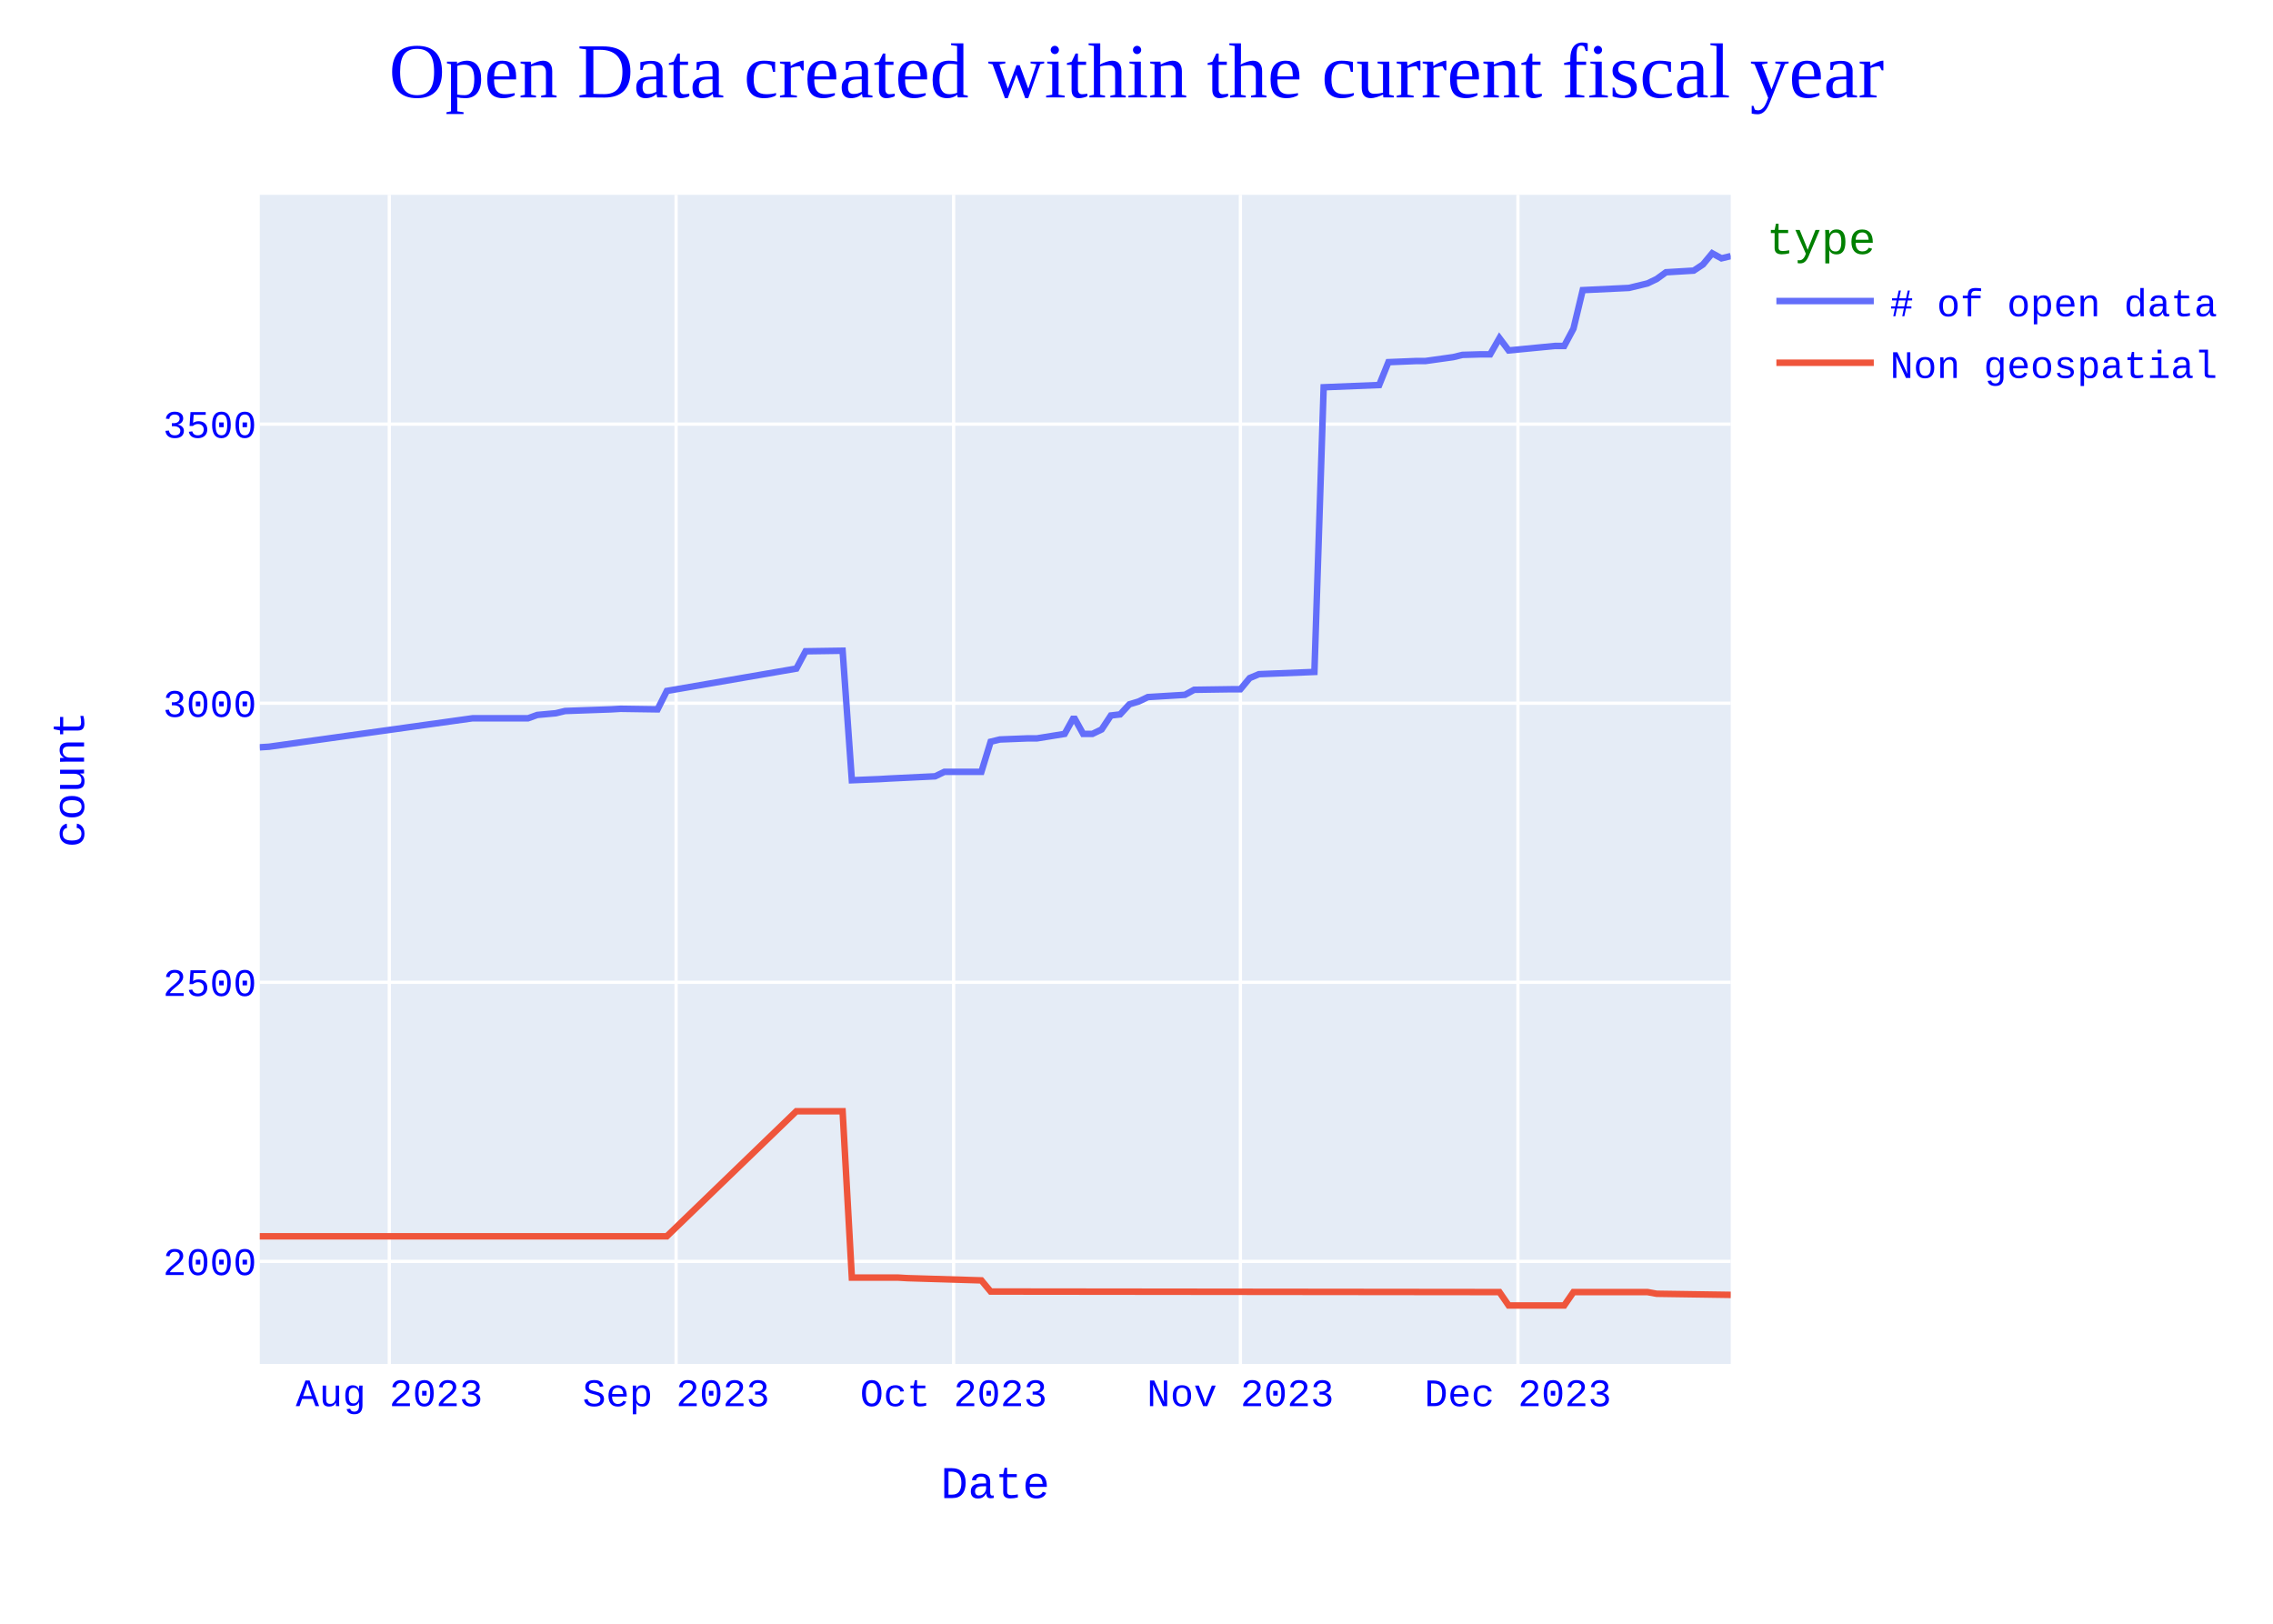
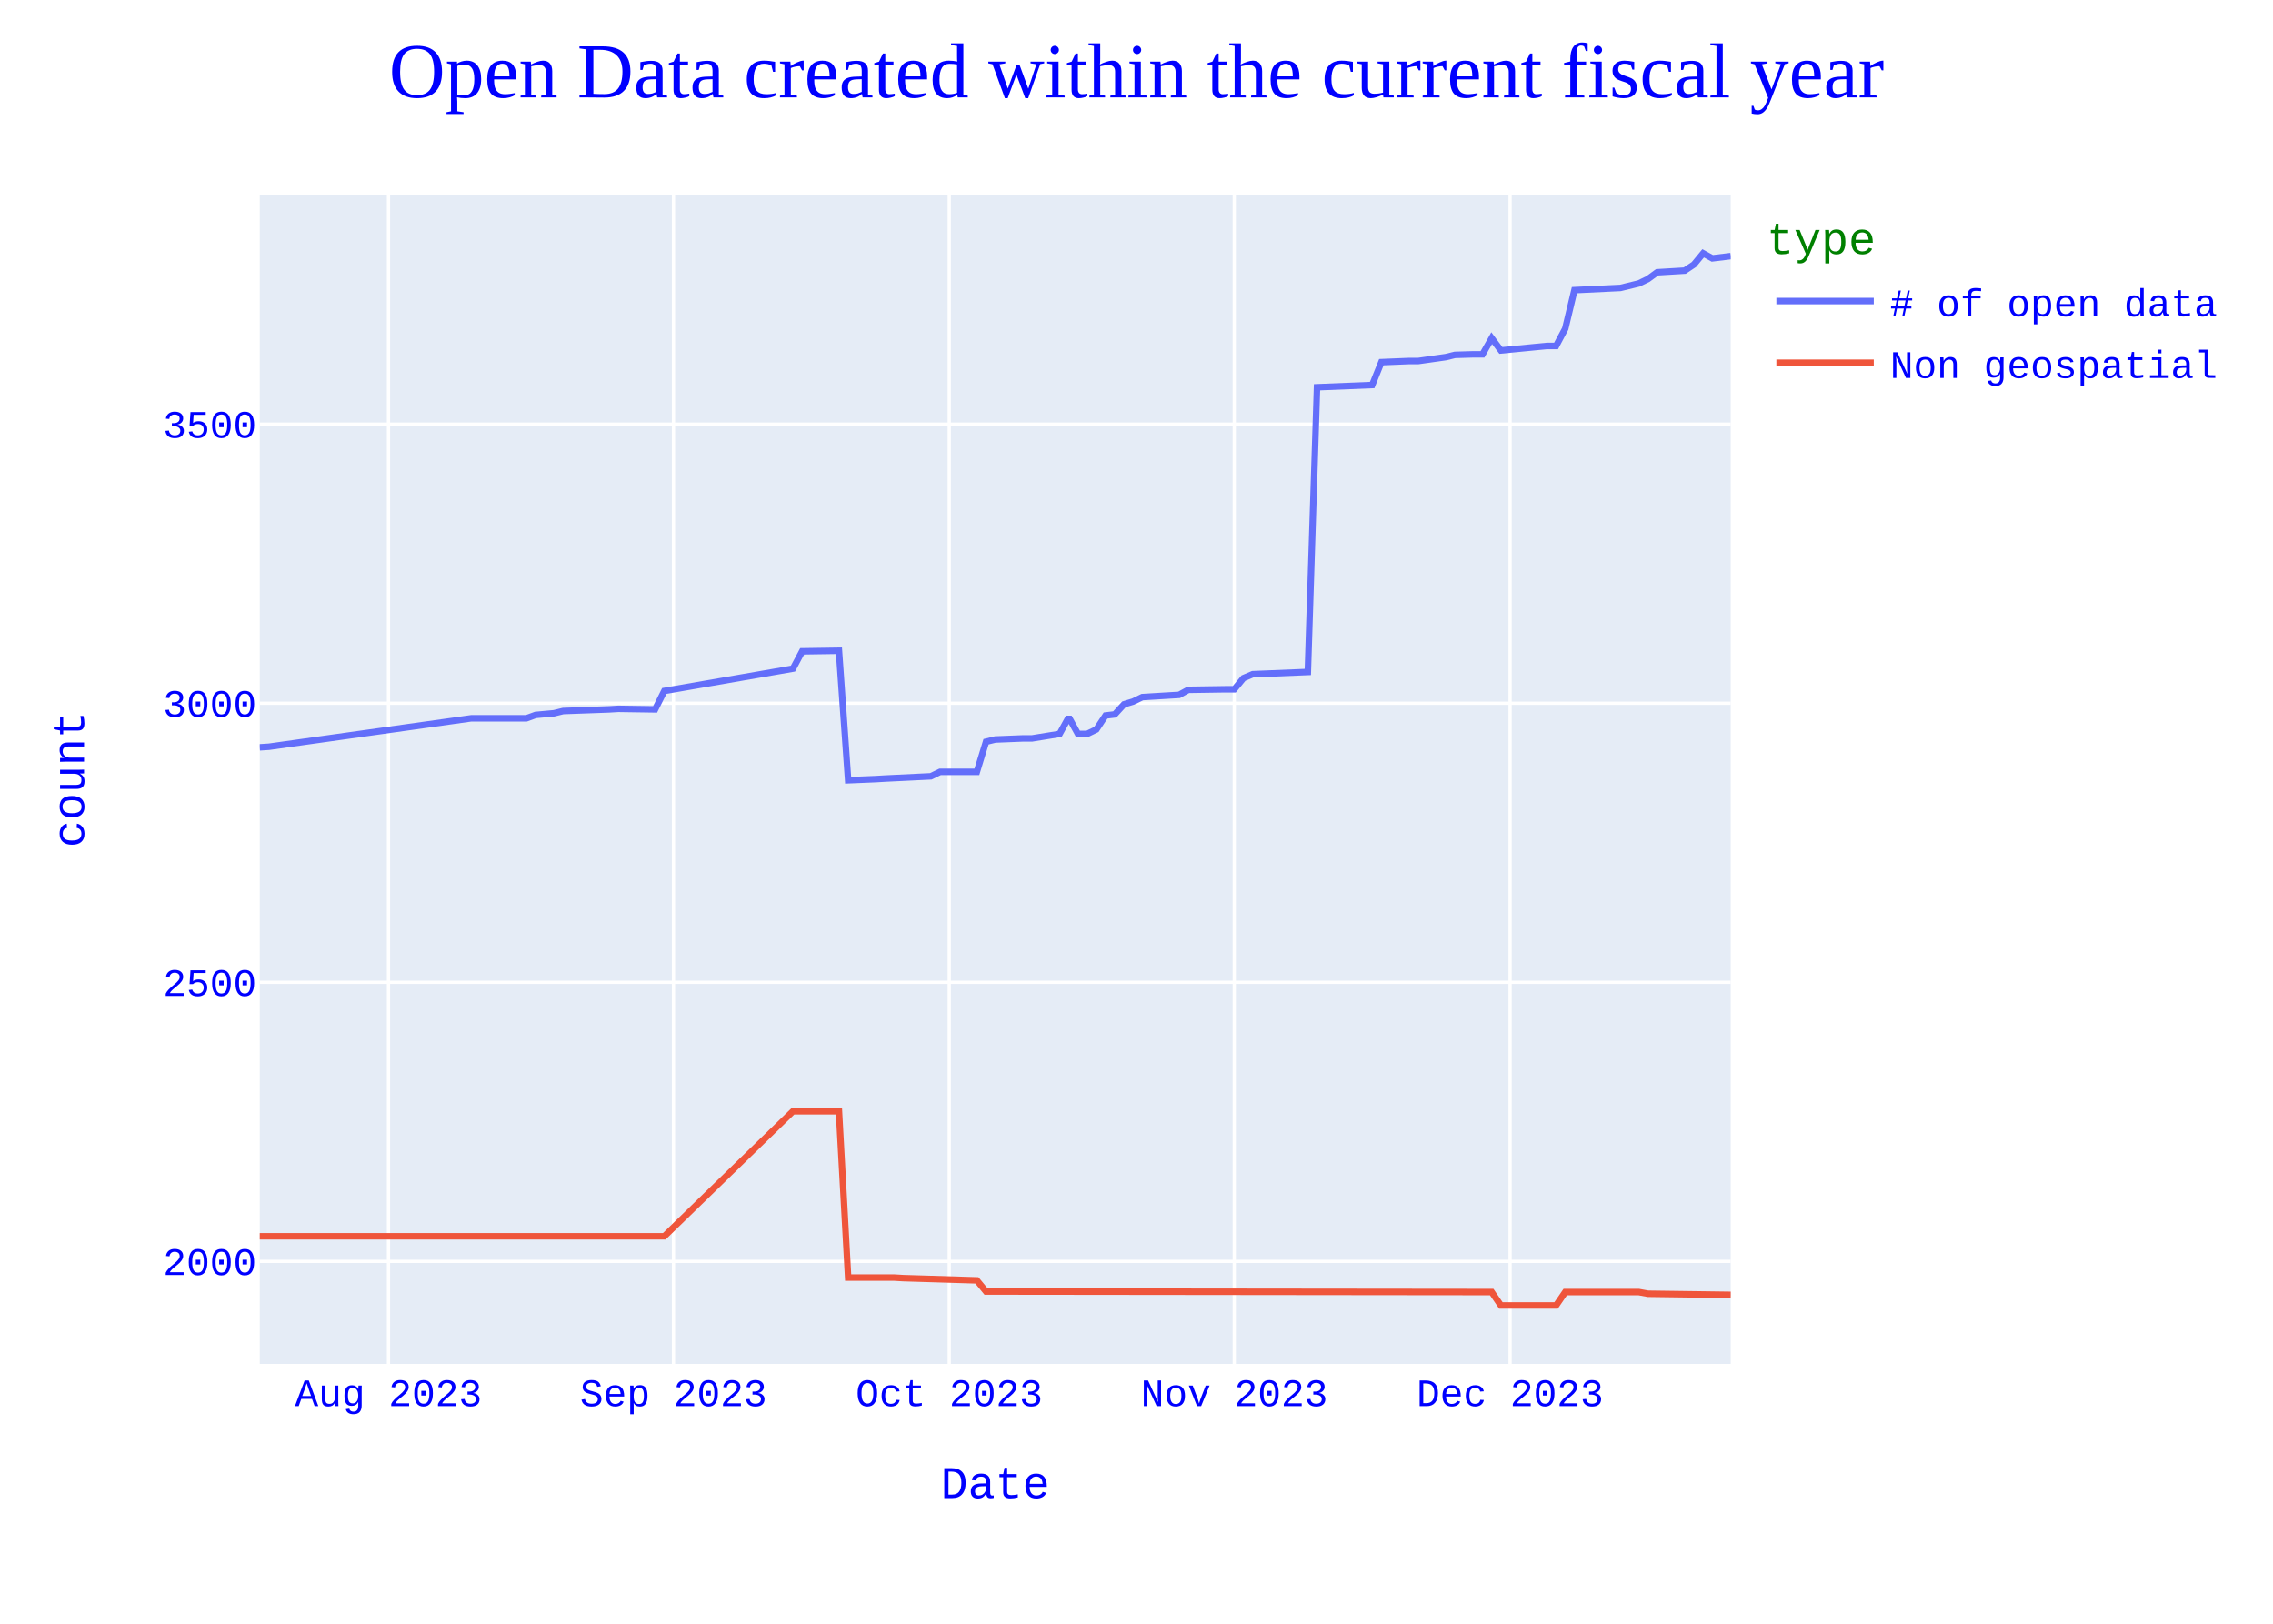
<svg xmlns="http://www.w3.org/2000/svg" class="main-svg" width="700" height="500" style="" viewBox="0 0 700 500">
  <rect x="0" y="0" width="700" height="500" style="fill: rgb(255, 255, 255); fill-opacity: 1;" />
-   <defs id="defs-90fd30">
+   <defs id="defs-60f38d">
    <g class="clips">
-       <clipPath id="clip90fd30xyplot" class="plotclip">
+       <clipPath id="clip60f38dxyplot" class="plotclip">
        <rect width="453" height="360" />
      </clipPath>
-       <clipPath class="axesclip" id="clip90fd30x">
+       <clipPath class="axesclip" id="clip60f38dx">
        <rect x="80" y="0" width="453" height="500" />
      </clipPath>
-       <clipPath class="axesclip" id="clip90fd30y">
+       <clipPath class="axesclip" id="clip60f38dy">
        <rect x="0" y="60" width="700" height="360" />
      </clipPath>
-       <clipPath class="axesclip" id="clip90fd30xy">
+       <clipPath class="axesclip" id="clip60f38dxy">
        <rect x="80" y="60" width="453" height="360" />
      </clipPath>
    </g>
    <g class="gradients" />
    <g class="patterns" />
  </defs>
  <g class="bglayer">
    <rect class="bg" x="80" y="60" width="453" height="360" style="fill: rgb(229, 236, 246); fill-opacity: 1; stroke-width: 0;" />
  </g>
  <g class="layer-below">
    <g class="imagelayer" />
    <g class="shapelayer" />
  </g>
  <g class="cartesianlayer">
    <g class="subplot xy">
      <g class="layer-subplot">
        <g class="shapelayer" />
        <g class="imagelayer" />
      </g>
      <g class="minor-gridlayer">
        <g class="x" />
        <g class="y" />
      </g>
      <g class="gridlayer">
        <g class="x">
-           <path class="xgrid crisp" transform="translate(119.89,0)" d="M0,60v360" style="stroke: rgb(255, 255, 255); stroke-opacity: 1; stroke-width: 1px;" />
-           <path class="xgrid crisp" transform="translate(208.21,0)" d="M0,60v360" style="stroke: rgb(255, 255, 255); stroke-opacity: 1; stroke-width: 1px;" />
-           <path class="xgrid crisp" transform="translate(293.68,0)" d="M0,60v360" style="stroke: rgb(255, 255, 255); stroke-opacity: 1; stroke-width: 1px;" />
-           <path class="xgrid crisp" transform="translate(382,0)" d="M0,60v360" style="stroke: rgb(255, 255, 255); stroke-opacity: 1; stroke-width: 1px;" />
-           <path class="xgrid crisp" transform="translate(467.47,0)" d="M0,60v360" style="stroke: rgb(255, 255, 255); stroke-opacity: 1; stroke-width: 1px;" />
+           <path class="xgrid crisp" transform="translate(119.64,0)" d="M0,60v360" style="stroke: rgb(255, 255, 255); stroke-opacity: 1; stroke-width: 1px;" />
+           <path class="xgrid crisp" transform="translate(207.41,0)" d="M0,60v360" style="stroke: rgb(255, 255, 255); stroke-opacity: 1; stroke-width: 1px;" />
+           <path class="xgrid crisp" transform="translate(292.34,0)" d="M0,60v360" style="stroke: rgb(255, 255, 255); stroke-opacity: 1; stroke-width: 1px;" />
+           <path class="xgrid crisp" transform="translate(380.11,0)" d="M0,60v360" style="stroke: rgb(255, 255, 255); stroke-opacity: 1; stroke-width: 1px;" />
+           <path class="xgrid crisp" transform="translate(465.05,0)" d="M0,60v360" style="stroke: rgb(255, 255, 255); stroke-opacity: 1; stroke-width: 1px;" />
        </g>
        <g class="y">
          <path class="ygrid crisp" transform="translate(0,388.42)" d="M80,0h453" style="stroke: rgb(255, 255, 255); stroke-opacity: 1; stroke-width: 1px;" />
          <path class="ygrid crisp" transform="translate(0,302.48)" d="M80,0h453" style="stroke: rgb(255, 255, 255); stroke-opacity: 1; stroke-width: 1px;" />
          <path class="ygrid crisp" transform="translate(0,216.54)" d="M80,0h453" style="stroke: rgb(255, 255, 255); stroke-opacity: 1; stroke-width: 1px;" />
          <path class="ygrid crisp" transform="translate(0,130.6)" d="M80,0h453" style="stroke: rgb(255, 255, 255); stroke-opacity: 1; stroke-width: 1px;" />
        </g>
      </g>
      <g class="zerolinelayer" />
      <path class="xlines-below" />
      <path class="ylines-below" />
      <g class="overlines-below" />
      <g class="xaxislayer-below" />
      <g class="yaxislayer-below" />
      <g class="overaxes-below" />
-       <g class="plot" transform="translate(80,60)" clip-path="url(#clip90fd30xyplot)">
+       <g class="plot" transform="translate(80,60)" clip-path="url(#clip60f38dxyplot)">
        <g class="scatterlayer mlayer">
-           <g class="trace scatter trace228151" style="stroke-miterlimit: 2; opacity: 1;">
+           <g class="trace scatter trace18e3d1" style="stroke-miterlimit: 2; opacity: 1;">
            <g class="fills" />
            <g class="errorbars" />
            <g class="lines">
-               <path class="js-line" d="M453,18.86L450.15,19.55L447.3,18L444.45,21.44L441.6,23.33L433.06,23.84L430.21,25.91L427.36,27.28L421.66,28.66L407.42,29.34L404.57,41.2L401.72,46.53L398.87,46.53L384.62,47.91L381.77,44.13L378.92,49.11L376.08,49.11L370.38,49.28L367.53,49.97L358.98,51.17L356.13,51.17L347.58,51.52L344.74,58.56L327.64,59.25L324.79,146.91L307.7,147.6L304.85,148.8L302,152.24L299.15,152.24L287.75,152.41L284.91,153.96L273.51,154.65L270.66,156.02L267.81,156.88L264.96,159.98L262.11,160.32L259.26,164.62L256.42,165.99L253.57,165.99L250.72,160.84L247.87,165.99L239.32,167.37L236.47,167.37L227.92,167.71L225.08,168.4L222.23,177.68L219.38,177.68L210.83,177.68L207.98,179.05L193.74,179.74L190.89,179.91L182.34,180.26L179.49,140.38L168.09,140.55L165.25,145.88L125.36,152.76L122.51,158.43L111.11,158.26L108.26,158.43L94.02,158.94L91.17,159.63L85.47,160.15L82.62,161.18L65.53,161.18L2.85,169.94L0,170.12" style="vector-effect: none; fill: none; stroke: rgb(99, 110, 250); stroke-opacity: 1; stroke-width: 2px; opacity: 1;" />
+               <path class="js-line" d="M453,18.86L447.34,19.55L444.51,18L441.68,21.44L438.84,23.33L430.35,23.84L427.52,25.91L424.69,27.28L419.03,28.66L404.87,29.34L402.04,41.2L399.21,46.53L396.38,46.53L382.22,47.91L379.39,44.13L376.56,49.11L373.73,49.11L368.06,49.28L365.23,49.97L356.74,51.17L353.91,51.17L345.41,51.52L342.58,58.56L325.59,59.25L322.76,146.91L305.78,147.6L302.94,148.8L300.11,152.24L297.28,152.24L285.96,152.41L283.13,153.96L271.8,154.65L268.97,156.02L266.14,156.88L263.31,159.98L260.48,160.32L257.64,164.62L254.81,165.99L251.98,165.99L249.15,160.84L246.32,165.99L237.83,167.37L234.99,167.37L226.5,167.71L223.67,168.4L220.84,177.68L218.01,177.68L209.51,177.68L206.68,179.05L192.53,179.74L189.69,179.91L181.2,180.26L178.37,140.38L167.04,140.55L164.21,145.88L124.58,152.76L121.74,158.43L110.42,158.26L107.59,158.43L93.43,158.94L90.6,159.63L84.94,160.15L82.11,161.18L65.12,161.18L2.83,169.94L0,170.12" style="vector-effect: none; fill: none; stroke: rgb(99, 110, 250); stroke-opacity: 1; stroke-width: 2px; opacity: 1;" />
            </g>
            <g class="points" />
            <g class="text" />
          </g>
-           <g class="trace scatter trace260783" style="stroke-miterlimit: 2; opacity: 1;">
+           <g class="trace scatter trace7eea6c" style="stroke-miterlimit: 2; opacity: 1;">
            <g class="fills" />
            <g class="errorbars" />
            <g class="lines">
-               <path class="js-line" d="M453,338.73L430.21,338.39L427.36,337.87L404.57,337.87L401.72,342L384.62,342L381.77,337.87L225.08,337.7L222.23,334.27L199.43,333.58L196.58,333.41L182.34,333.41L179.49,282.18L165.25,282.18L125.36,320.69L0,320.69" style="vector-effect: none; fill: none; stroke: rgb(239, 85, 59); stroke-opacity: 1; stroke-width: 2px; opacity: 1;" />
+               <path class="js-line" d="M453,338.73L427.52,338.39L424.69,337.87L402.04,337.87L399.21,342L382.22,342L379.39,337.87L223.67,337.7L220.84,334.27L198.19,333.58L195.36,333.41L181.2,333.41L178.37,282.18L164.21,282.18L124.58,320.69L0,320.69" style="vector-effect: none; fill: none; stroke: rgb(239, 85, 59); stroke-opacity: 1; stroke-width: 2px; opacity: 1;" />
            </g>
            <g class="points" />
            <g class="text" />
          </g>
        </g>
      </g>
      <g class="overplot" />
      <path class="xlines-above crisp" d="M0,0" style="fill: none;" />
      <path class="ylines-above crisp" d="M0,0" style="fill: none;" />
      <g class="overlines-above" />
      <g class="xaxislayer-above">
        <g class="xtick">
-           <text text-anchor="middle" x="0" y="433" transform="translate(119.89,0)" style="font-family: 'Courier New'; font-size: 12px; fill: rgb(0, 0, 255); fill-opacity: 1; white-space: pre; opacity: 1;">Aug 2023</text>
+           <text text-anchor="middle" x="0" y="433" transform="translate(119.64,0)" style="font-family: 'Courier New'; font-size: 12px; fill: rgb(0, 0, 255); fill-opacity: 1; white-space: pre; opacity: 1;">Aug 2023</text>
        </g>
        <g class="xtick">
-           <text text-anchor="middle" x="0" y="433" style="font-family: 'Courier New'; font-size: 12px; fill: rgb(0, 0, 255); fill-opacity: 1; white-space: pre; opacity: 1;" transform="translate(208.21,0)">Sep 2023</text>
+           <text text-anchor="middle" x="0" y="433" style="font-family: 'Courier New'; font-size: 12px; fill: rgb(0, 0, 255); fill-opacity: 1; white-space: pre; opacity: 1;" transform="translate(207.41,0)">Sep 2023</text>
        </g>
        <g class="xtick">
-           <text text-anchor="middle" x="0" y="433" style="font-family: 'Courier New'; font-size: 12px; fill: rgb(0, 0, 255); fill-opacity: 1; white-space: pre; opacity: 1;" transform="translate(293.68,0)">Oct 2023</text>
+           <text text-anchor="middle" x="0" y="433" style="font-family: 'Courier New'; font-size: 12px; fill: rgb(0, 0, 255); fill-opacity: 1; white-space: pre; opacity: 1;" transform="translate(292.34,0)">Oct 2023</text>
        </g>
        <g class="xtick">
-           <text text-anchor="middle" x="0" y="433" style="font-family: 'Courier New'; font-size: 12px; fill: rgb(0, 0, 255); fill-opacity: 1; white-space: pre; opacity: 1;" transform="translate(382,0)">Nov 2023</text>
+           <text text-anchor="middle" x="0" y="433" style="font-family: 'Courier New'; font-size: 12px; fill: rgb(0, 0, 255); fill-opacity: 1; white-space: pre; opacity: 1;" transform="translate(380.11,0)">Nov 2023</text>
        </g>
        <g class="xtick">
-           <text text-anchor="middle" x="0" y="433" style="font-family: 'Courier New'; font-size: 12px; fill: rgb(0, 0, 255); fill-opacity: 1; white-space: pre; opacity: 1;" transform="translate(467.47,0)">Dec 2023</text>
+           <text text-anchor="middle" x="0" y="433" style="font-family: 'Courier New'; font-size: 12px; fill: rgb(0, 0, 255); fill-opacity: 1; white-space: pre; opacity: 1;" transform="translate(465.05,0)">Dec 2023</text>
        </g>
      </g>
      <g class="yaxislayer-above">
        <g class="ytick">
          <text text-anchor="end" x="79" y="4.2" transform="translate(0,388.42)" style="font-family: 'Courier New'; font-size: 12px; fill: rgb(0, 0, 255); fill-opacity: 1; white-space: pre; opacity: 1;">2000</text>
        </g>
        <g class="ytick">
          <text text-anchor="end" x="79" y="4.2" style="font-family: 'Courier New'; font-size: 12px; fill: rgb(0, 0, 255); fill-opacity: 1; white-space: pre; opacity: 1;" transform="translate(0,302.48)">2500</text>
        </g>
        <g class="ytick">
          <text text-anchor="end" x="79" y="4.2" style="font-family: 'Courier New'; font-size: 12px; fill: rgb(0, 0, 255); fill-opacity: 1; white-space: pre; opacity: 1;" transform="translate(0,216.54)">3000</text>
        </g>
        <g class="ytick">
          <text text-anchor="end" x="79" y="4.2" style="font-family: 'Courier New'; font-size: 12px; fill: rgb(0, 0, 255); fill-opacity: 1; white-space: pre; opacity: 1;" transform="translate(0,130.6)">3500</text>
        </g>
      </g>
      <g class="overaxes-above" />
    </g>
  </g>
  <g class="polarlayer" />
  <g class="smithlayer" />
  <g class="ternarylayer" />
  <g class="geolayer" />
  <g class="funnelarealayer" />
  <g class="pielayer" />
  <g class="iciclelayer" />
  <g class="treemaplayer" />
  <g class="sunburstlayer" />
  <g class="glimages" />
-   <defs id="topdefs-90fd30">
+   <defs id="topdefs-60f38d">
    <g class="clips" />
-     <clipPath id="legend90fd30">
+     <clipPath id="legend60f38d">
      <rect width="146" height="67" x="0" y="0" />
    </clipPath>
  </defs>
  <g class="layer-above">
    <g class="imagelayer" />
    <g class="shapelayer" />
  </g>
  <g class="infolayer">
    <g class="legend" pointer-events="all" transform="translate(542.06,60)">
      <rect class="bg" shape-rendering="crispEdges" style="stroke: rgb(68, 68, 68); stroke-opacity: 1; fill: rgb(255, 255, 255); fill-opacity: 1; stroke-width: 0px;" width="146" height="67" x="0" y="0" />
-       <g class="scrollbox" transform="" clip-path="url(#legend90fd30)">
+       <g class="scrollbox" transform="" clip-path="url(#legend60f38d)">
        <text class="legendtitletext" text-anchor="start" x="2" y="18.2" style="font-family: 'Courier New'; font-size: 14px; fill: rgb(0, 128, 0); fill-opacity: 1; white-space: pre;">type</text>
        <g class="groups" transform="">
          <g class="traces" transform="translate(0,32.7)" style="opacity: 1;">
            <text class="legendtext" text-anchor="start" x="40" y="4.68" style="font-family: 'Courier New'; font-size: 12px; fill: rgb(0, 0, 255); fill-opacity: 1; white-space: pre;"># of open data</text>
            <g class="layers" style="opacity: 1;">
              <g class="legendfill" />
              <g class="legendlines">
                <path class="js-line" d="M5,0h30" style="fill: none; stroke: rgb(99, 110, 250); stroke-opacity: 1; stroke-width: 2px;" />
              </g>
              <g class="legendsymbols">
                <g class="legendpoints" />
              </g>
            </g>
            <rect class="legendtoggle" x="0" y="-9.5" width="140.828" height="19" style="fill: rgb(0, 0, 0); fill-opacity: 0;" />
          </g>
        </g>
        <g class="groups" transform="">
          <g class="traces" transform="translate(0,51.7)" style="opacity: 1;">
            <text class="legendtext" text-anchor="start" x="40" y="4.68" style="font-family: 'Courier New'; font-size: 12px; fill: rgb(0, 0, 255); fill-opacity: 1; white-space: pre;">Non geospatial</text>
            <g class="layers" style="opacity: 1;">
              <g class="legendfill" />
              <g class="legendlines">
                <path class="js-line" d="M5,0h30" style="fill: none; stroke: rgb(239, 85, 59); stroke-opacity: 1; stroke-width: 2px;" />
              </g>
              <g class="legendsymbols">
                <g class="legendpoints" />
              </g>
            </g>
            <rect class="legendtoggle" x="0" y="-9.5" width="140.828" height="19" style="fill: rgb(0, 0, 0); fill-opacity: 0;" />
          </g>
        </g>
      </g>
      <rect class="scrollbar" rx="20" ry="3" width="0" height="0" style="fill: rgb(128, 139, 164); fill-opacity: 1;" x="0" y="0" />
    </g>
    <g class="g-gtitle">
      <text class="gtitle" x="350" y="30" text-anchor="middle" dy="0em" style="font-family: 'Times New Roman'; font-size: 24px; fill: rgb(0, 0, 255); opacity: 1; font-weight: normal; white-space: pre;">Open Data created within the current fiscal year</text>
    </g>
    <g class="g-xtitle">
      <text class="xtitle" x="306.5" y="461.3" text-anchor="middle" style="font-family: 'Courier New'; font-size: 14px; fill: rgb(0, 0, 255); opacity: 1; font-weight: normal; white-space: pre;">Date</text>
    </g>
    <g class="g-ytitle">
      <text class="ytitle" transform="rotate(-90,25.8875,240)" x="25.888" y="240" text-anchor="middle" style="font-family: 'Courier New'; font-size: 14px; fill: rgb(0, 0, 255); opacity: 1; font-weight: normal; white-space: pre;">count</text>
    </g>
  </g>
</svg>
